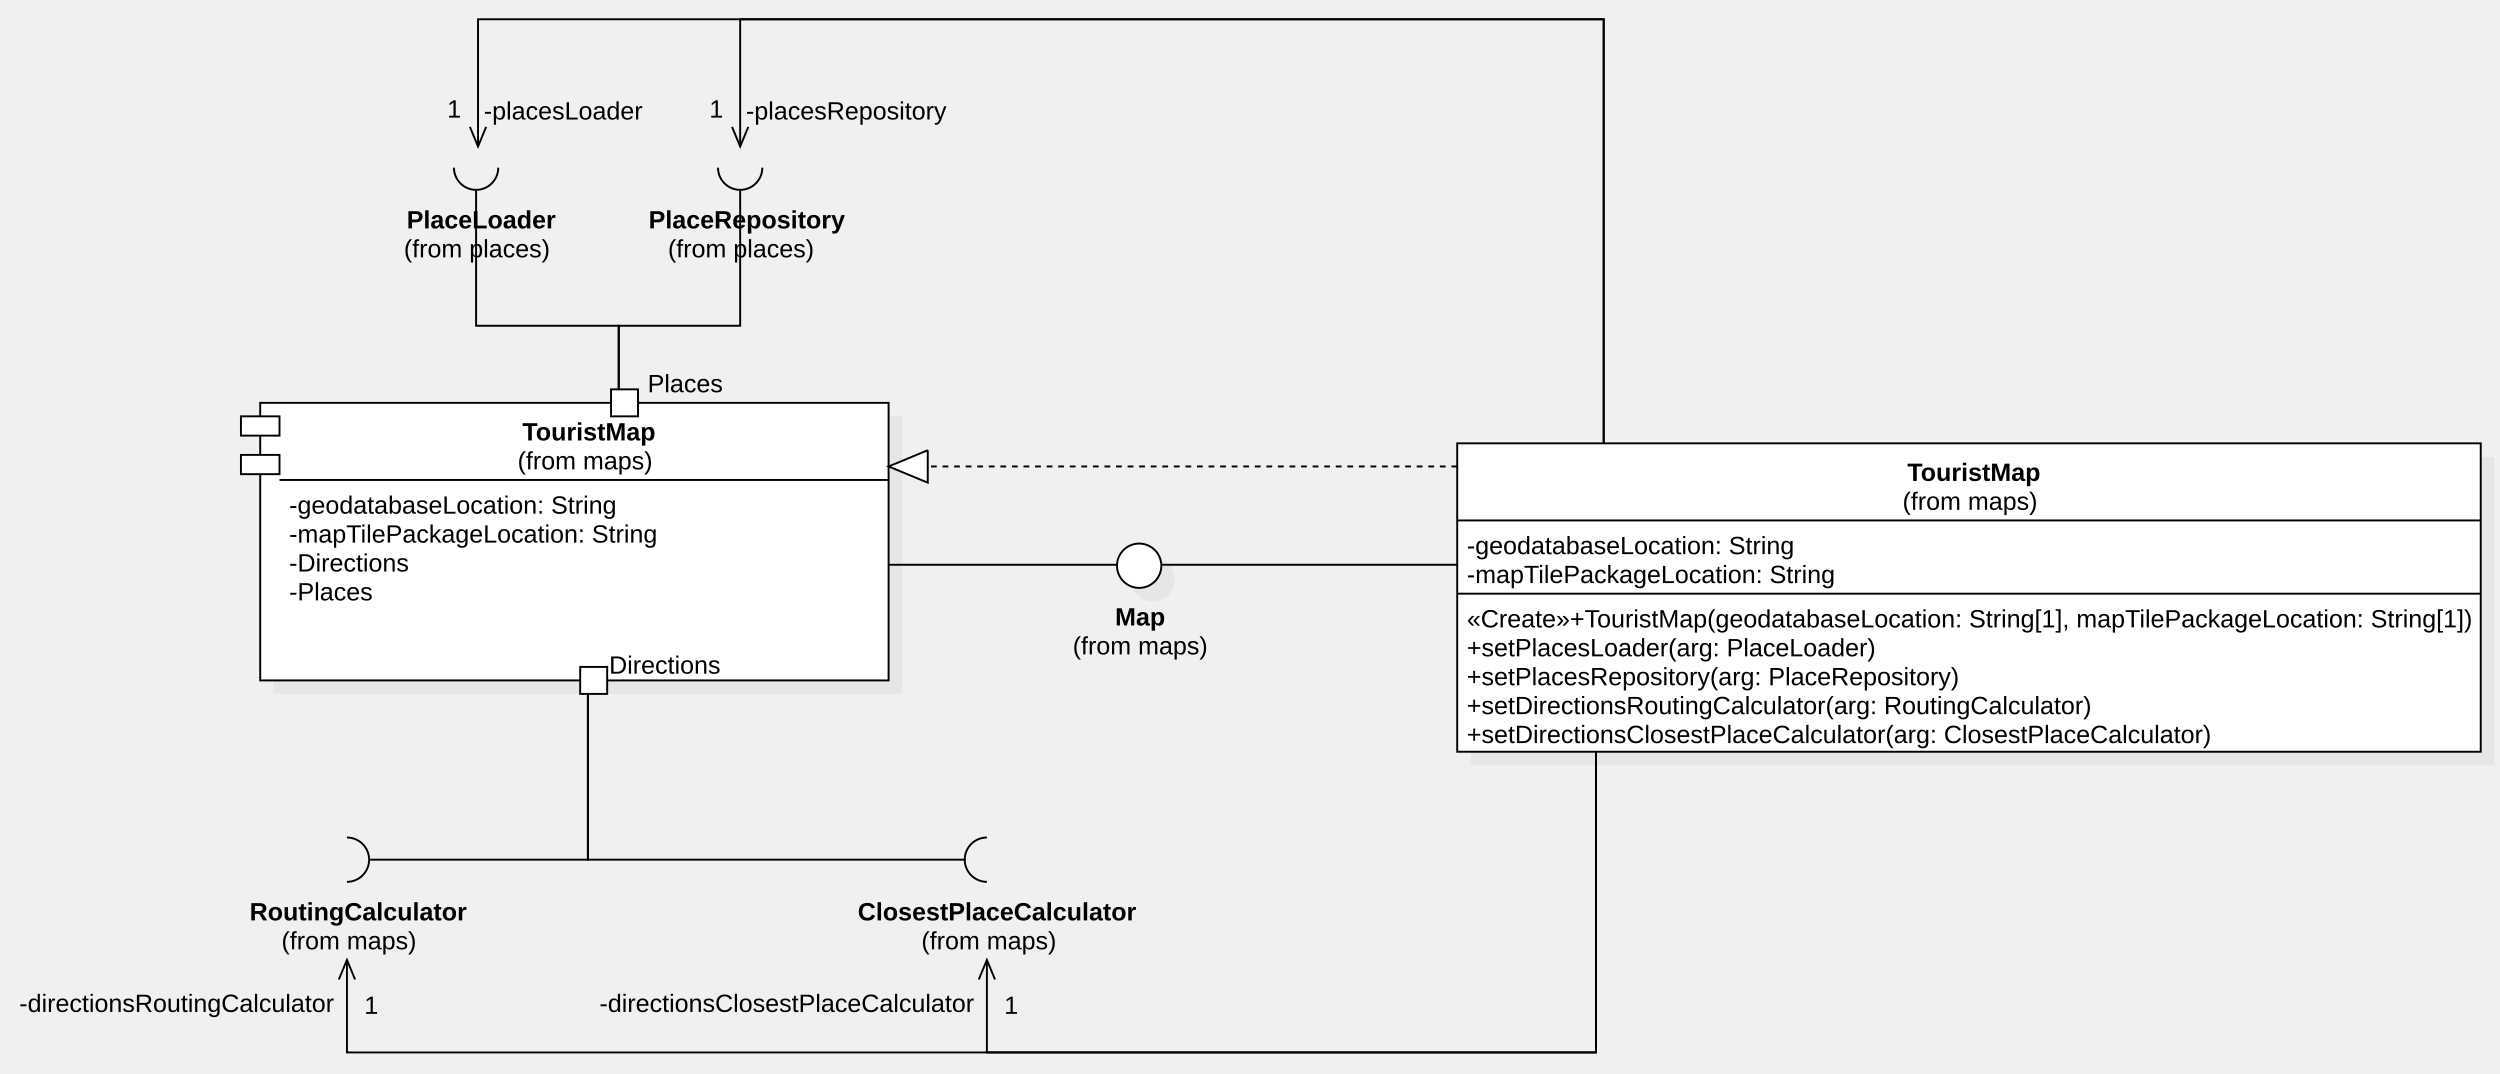
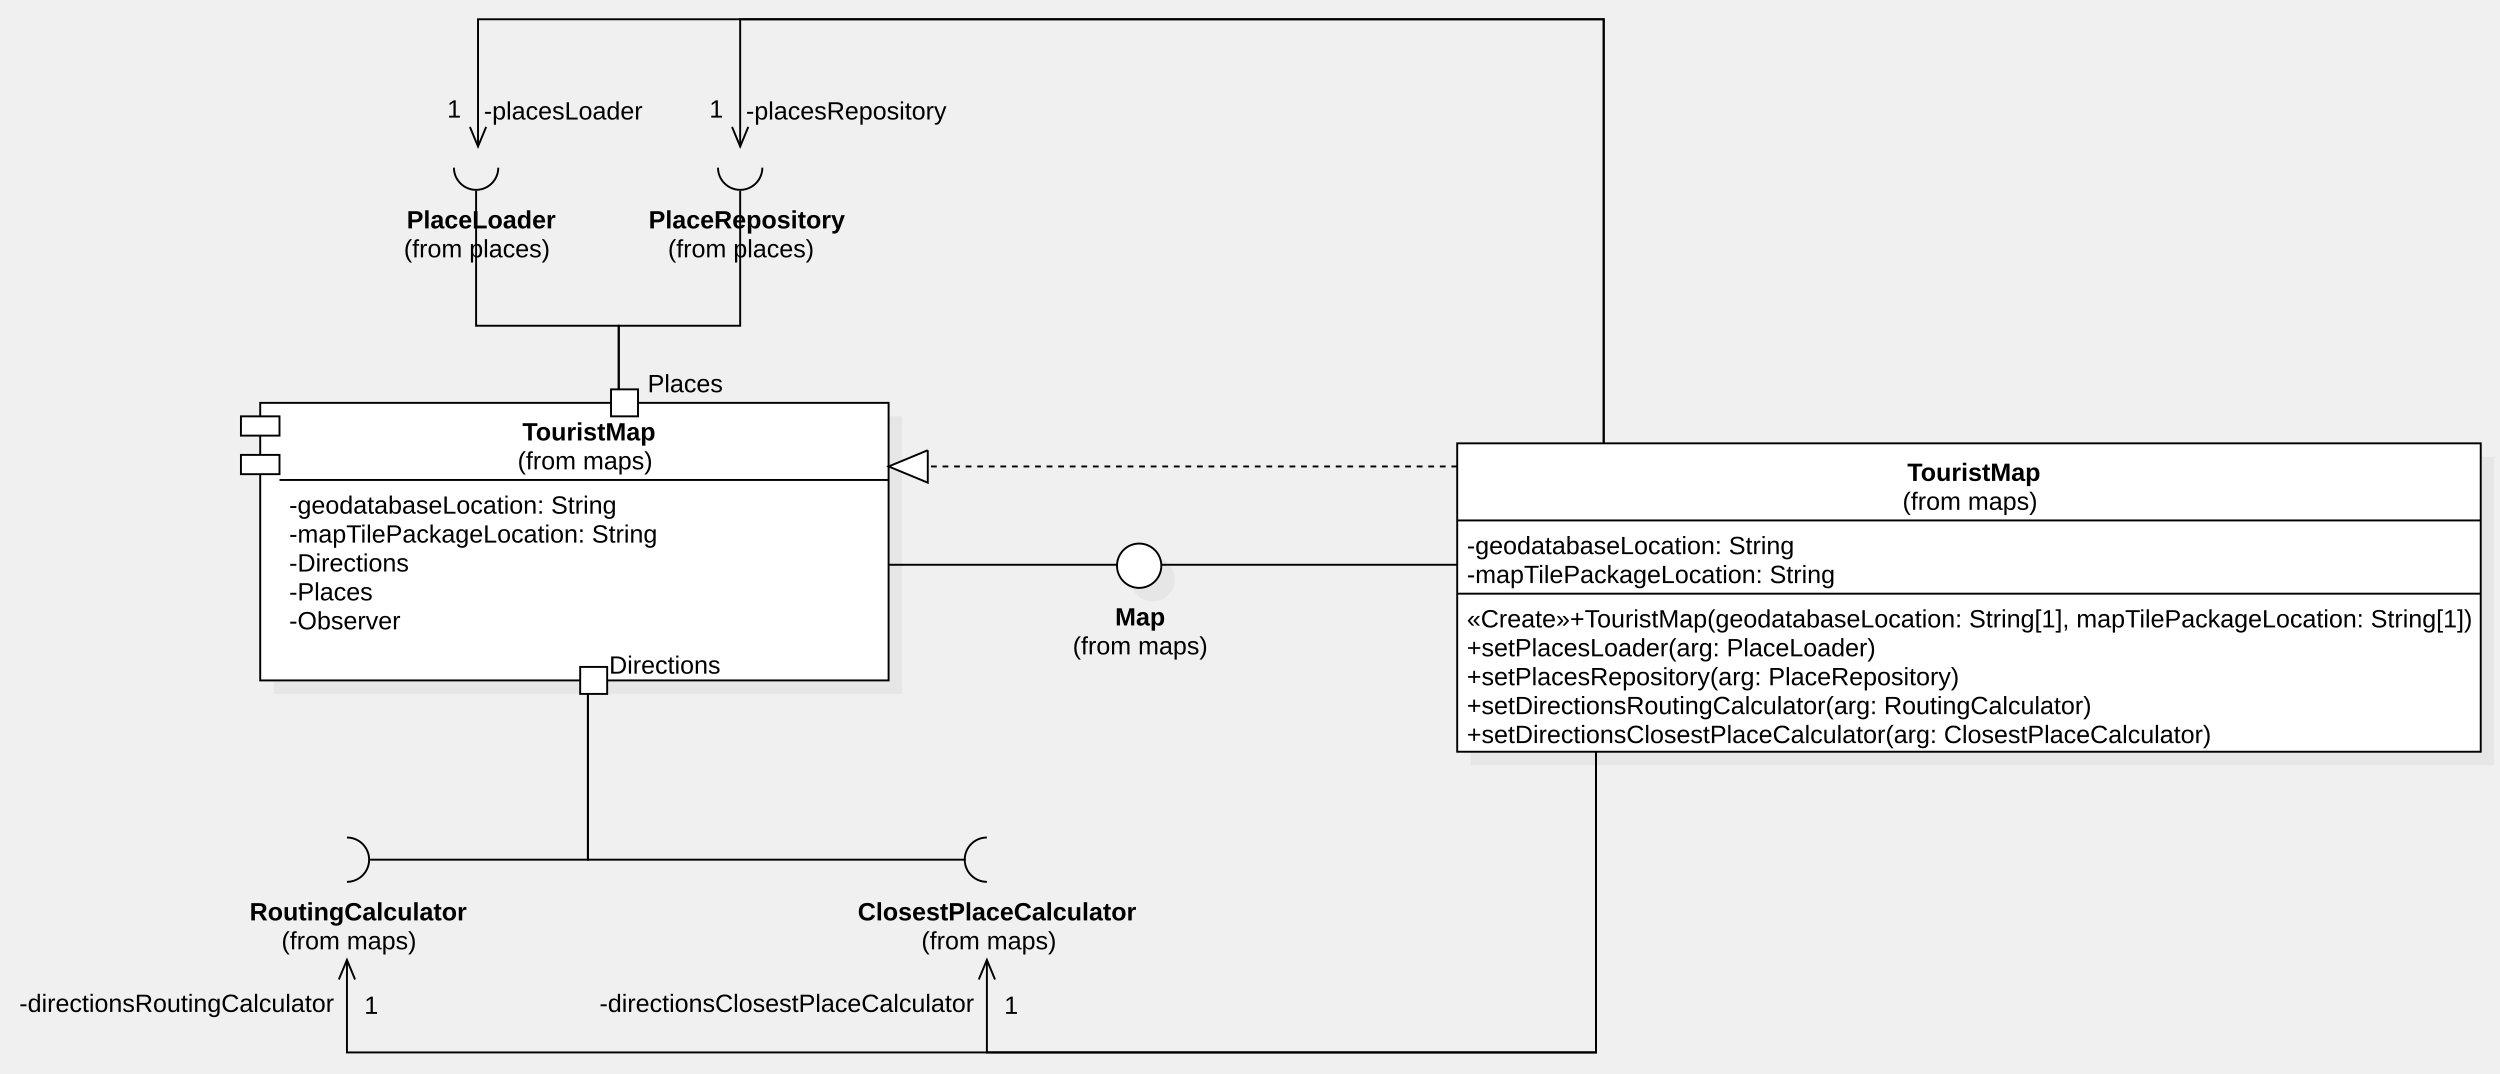
<svg xmlns="http://www.w3.org/2000/svg" version="1.1" width="1297" height="557">
  <defs />
  <g>
    <g transform="translate(-540,-66) scale(1,1)">
      <rect fill="#C0C0C0" stroke="none" x="682" y="282" width="326" height="144" opacity="0.2" />
    </g>
    <g transform="translate(-540,-66) scale(1,1)">
      <rect fill="#ffffff" stroke="none" x="675" y="275" width="326" height="144" />
    </g>
    <g transform="translate(-540,-66) scale(1,1)">
      <path fill="none" stroke="#000000" d="M 675 275 L 1001 275 L 1001 419 L 675 419 L 675 275 Z Z" stroke-miterlimit="10" />
    </g>
    <g transform="translate(-540,-66) scale(1,1)">
      <rect fill="#ffffff" stroke="none" x="665" y="282" width="20" height="10" />
    </g>
    <g transform="translate(-540,-66) scale(1,1)">
      <path fill="none" stroke="#000000" d="M 665 282 L 685 282 L 685 292 L 665 292 L 665 282 Z Z" stroke-miterlimit="10" />
    </g>
    <g transform="translate(-540,-66) scale(1,1)">
      <rect fill="#ffffff" stroke="none" x="665" y="302" width="20" height="10" />
    </g>
    <g transform="translate(-540,-66) scale(1,1)">
      <path fill="none" stroke="#000000" d="M 665 302 L 685 302 L 685 312 L 665 312 L 665 302 Z Z" stroke-miterlimit="10" />
    </g>
    <g transform="translate(-540,-66) scale(1,1)">
      <path fill="none" stroke="#000000" d="M 685 315 L 1001 315" stroke-miterlimit="10" />
    </g>
    <g transform="translate(-540,-66) scale(1,1)">
      <g>
        <path fill="none" stroke="none" />
        <text fill="#000000" stroke="none" font-family="Arial" font-size="13px" font-style="normal" font-weight="bold" text-decoration="none" x="811" y="294.5">TouristMap</text>
      </g>
    </g>
    <g transform="translate(-540,-66) scale(1,1)">
      <g>
        <path fill="none" stroke="none" />
        <text fill="#000000" stroke="none" font-family="Arial" font-size="13px" font-style="normal" font-weight="normal" text-decoration="none" x="808.5" y="309.5">(from maps)</text>
      </g>
    </g>
    <g transform="translate(-540,-66) scale(1,1)">
      <g>
        <path fill="none" stroke="none" />
        <text fill="#000000" stroke="none" font-family="Arial" font-size="13px" font-style="normal" font-weight="normal" text-decoration="none" x="690" y="332.5">-geodatabaseLocation: String</text>
      </g>
    </g>
    <g transform="translate(-540,-66) scale(1,1)">
      <g>
        <path fill="none" stroke="none" />
        <text fill="#000000" stroke="none" font-family="Arial" font-size="13px" font-style="normal" font-weight="normal" text-decoration="none" x="690" y="347.5">-mapTilePackageLocation: String</text>
      </g>
    </g>
    <g transform="translate(-540,-66) scale(1,1)">
      <g>
        <path fill="none" stroke="none" />
        <text fill="#000000" stroke="none" font-family="Arial" font-size="13px" font-style="normal" font-weight="normal" text-decoration="none" x="690" y="362.5">-Directions</text>
      </g>
    </g>
    <g transform="translate(-540,-66) scale(1,1)">
      <g>
        <path fill="none" stroke="none" />
        <text fill="#000000" stroke="none" font-family="Arial" font-size="13px" font-style="normal" font-weight="normal" text-decoration="none" x="690" y="377.5">-Places</text>
      </g>
    </g>
    <g transform="translate(-540,-66) scale(1,1)">
+       <g>
+         <path fill="none" stroke="none" />
+         <text fill="#000000" stroke="none" font-family="Arial" font-size="13px" font-style="normal" font-weight="normal" text-decoration="none" x="690" y="392.5">-Observer</text>
+       </g>
+     </g>
+     <g transform="translate(-540,-66) scale(1,1)">
      <path fill="#C0C0C0" stroke="none" d="M 1126.5 366.5 C 1126.5 360.149 1131.649 355 1138 355 C 1144.351 355 1149.5 360.149 1149.5 366.5 C 1149.5 372.851 1144.351 378 1138 378 C 1131.649 378 1126.5 372.851 1126.5 366.5 Z" opacity="0.2" />
    </g>
    <g transform="translate(-540,-66) scale(1,1)">
      <path fill="#ffffff" stroke="none" d="M 1119.5 359.5 C 1119.5 353.149 1124.649 348 1131 348 C 1137.351 348 1142.5 353.149 1142.5 359.5 C 1142.5 365.851 1137.351 371 1131 371 C 1124.649 371 1119.5 365.851 1119.5 359.5 Z" />
    </g>
    <g transform="translate(-540,-66) scale(1,1)">
      <path fill="none" stroke="#000000" d="M 1119.5 359.5 C 1119.5 353.149 1124.649 348 1131 348 C 1137.351 348 1142.5 353.149 1142.5 359.5 C 1142.5 365.851 1137.351 371 1131 371 C 1124.649 371 1119.5 365.851 1119.5 359.5 Z" stroke-miterlimit="10" />
    </g>
    <g transform="translate(-540,-66) scale(1,1)">
      <g>
        <path fill="none" stroke="none" />
        <text fill="#000000" stroke="none" font-family="Arial" font-size="13px" font-style="normal" font-weight="bold" text-decoration="none" x="1118.5" y="390.5">Map</text>
      </g>
    </g>
    <g transform="translate(-540,-66) scale(1,1)">
      <g>
        <path fill="none" stroke="none" />
        <text fill="#000000" stroke="none" font-family="Arial" font-size="13px" font-style="normal" font-weight="normal" text-decoration="none" x="1096.5" y="405.5">(from maps)</text>
      </g>
    </g>
    <g transform="translate(-540,-66) scale(1,1)">
      <path fill="none" stroke="#000000" d="M 1001 359 L 1119.5 359" stroke-miterlimit="10" />
    </g>
    <g transform="translate(-540,-66) scale(1,1)">
      <path fill="none" stroke="#000000" d="M 720 500.5 A 11.5 11.5 0 0 1 720 523.5" stroke-miterlimit="10" />
    </g>
    <g transform="translate(-540,-66) scale(1,1)">
      <g>
        <path fill="none" stroke="none" />
        <text fill="#000000" stroke="none" font-family="Arial" font-size="13px" font-style="normal" font-weight="bold" text-decoration="none" x="669.5" y="543.5">RoutingCalculator</text>
      </g>
    </g>
    <g transform="translate(-540,-66) scale(1,1)">
      <g>
        <path fill="none" stroke="none" />
        <text fill="#000000" stroke="none" font-family="Arial" font-size="13px" font-style="normal" font-weight="normal" text-decoration="none" x="686" y="558.5">(from maps)</text>
      </g>
    </g>
    <g transform="translate(-540,-66) scale(1,1)">
      <path fill="none" stroke="#000000" d="M 1052 523.5 A 11.5 11.5 0 0 1 1052 500.5" stroke-miterlimit="10" />
    </g>
    <g transform="translate(-540,-66) scale(1,1)">
      <g>
        <path fill="none" stroke="none" />
        <text fill="#000000" stroke="none" font-family="Arial" font-size="13px" font-style="normal" font-weight="bold" text-decoration="none" x="985" y="543.5">ClosestPlaceCalculator</text>
      </g>
    </g>
    <g transform="translate(-540,-66) scale(1,1)">
      <g>
        <path fill="none" stroke="none" />
        <text fill="#000000" stroke="none" font-family="Arial" font-size="13px" font-style="normal" font-weight="normal" text-decoration="none" x="1018" y="558.5">(from maps)</text>
      </g>
    </g>
    <g transform="translate(-540,-66) scale(1,1)">
      <path fill="none" stroke="#000000" d="M 798.5 153 A 11.5 11.5 0 0 1 775.5 153" stroke-miterlimit="10" />
    </g>
    <g transform="translate(-540,-66) scale(1,1)">
      <g>
        <path fill="none" stroke="none" />
        <text fill="#000000" stroke="none" font-family="Arial" font-size="13px" font-style="normal" font-weight="bold" text-decoration="none" x="751" y="184.5">PlaceLoader</text>
      </g>
    </g>
    <g transform="translate(-540,-66) scale(1,1)">
      <g>
        <path fill="none" stroke="none" />
        <text fill="#000000" stroke="none" font-family="Arial" font-size="13px" font-style="normal" font-weight="normal" text-decoration="none" x="749.5" y="199.5">(from places)</text>
      </g>
    </g>
    <g transform="translate(-540,-66) scale(1,1)">
      <rect fill="#ffffff" stroke="none" x="841" y="412" width="14" height="14" />
    </g>
    <g transform="translate(-540,-66) scale(1,1)">
      <path fill="none" stroke="#000000" d="M 841 412 L 855 412 L 855 426 L 841 426 L 841 412 Z Z" stroke-miterlimit="10" />
    </g>
    <g transform="translate(-540,-66) scale(1,1)">
      <g>
        <path fill="none" stroke="none" />
        <text fill="#000000" stroke="none" font-family="Arial" font-size="13px" font-style="normal" font-weight="normal" text-decoration="none" x="856" y="415.5">Directions</text>
      </g>
    </g>
    <g transform="translate(-540,-66) scale(1,1)">
      <path fill="none" stroke="#000000" d="M 845 426 L 845 512 L 732 512" stroke-miterlimit="10" />
    </g>
    <g transform="translate(-540,-66) scale(1,1)">
      <path fill="none" stroke="#000000" d="M 845 426 L 845 512 L 1041 512" stroke-miterlimit="10" />
    </g>
    <g transform="translate(-540,-66) scale(1,1)">
      <rect fill="#ffffff" stroke="none" x="857" y="268" width="14" height="14" />
    </g>
    <g transform="translate(-540,-66) scale(1,1)">
      <path fill="none" stroke="#000000" d="M 857 268 L 871 268 L 871 282 L 857 282 L 857 268 Z Z" stroke-miterlimit="10" />
    </g>
    <g transform="translate(-540,-66) scale(1,1)">
      <g>
        <path fill="none" stroke="none" />
        <text fill="#000000" stroke="none" font-family="Arial" font-size="13px" font-style="normal" font-weight="normal" text-decoration="none" x="876" y="269.5">Places</text>
      </g>
    </g>
    <g transform="translate(-540,-66) scale(1,1)">
      <path fill="none" stroke="#000000" d="M 861 268 L 861 235 L 787 235 L 787 165" stroke-miterlimit="10" />
    </g>
    <g transform="translate(-540,-66) scale(1,1)">
      <path fill="none" stroke="#000000" d="M 935.5 153 A 11.5 11.5 0 0 1 912.5 153" stroke-miterlimit="10" />
    </g>
    <g transform="translate(-540,-66) scale(1,1)">
      <g>
        <path fill="none" stroke="none" />
        <text fill="#000000" stroke="none" font-family="Arial" font-size="13px" font-style="normal" font-weight="bold" text-decoration="none" x="876.5" y="184.5">PlaceRepository</text>
      </g>
    </g>
    <g transform="translate(-540,-66) scale(1,1)">
      <g>
        <path fill="none" stroke="none" />
        <text fill="#000000" stroke="none" font-family="Arial" font-size="13px" font-style="normal" font-weight="normal" text-decoration="none" x="886.5" y="199.5">(from places)</text>
      </g>
    </g>
    <g transform="translate(-540,-66) scale(1,1)">
      <path fill="none" stroke="#000000" d="M 861 268 L 861 235 L 924 235 L 924 165" stroke-miterlimit="10" />
    </g>
    <g transform="translate(-540,-66) scale(1,1)">
      <rect fill="#C0C0C0" stroke="none" x="1303" y="303" width="531" height="160" opacity="0.2" />
    </g>
    <g transform="translate(-540,-66) scale(1,1)">
      <rect fill="#ffffff" stroke="none" x="1296" y="296" width="531" height="160" />
    </g>
    <g transform="translate(-540,-66) scale(1,1)">
      <path fill="none" stroke="#000000" d="M 1296 296 L 1827 296 L 1827 456 L 1296 456 L 1296 296 Z Z" stroke-miterlimit="10" />
    </g>
    <g transform="translate(-540,-66) scale(1,1)">
      <path fill="none" stroke="#000000" d="M 1296 336 L 1827 336" stroke-miterlimit="10" />
    </g>
    <g transform="translate(-540,-66) scale(1,1)">
      <path fill="none" stroke="#000000" d="M 1296 374 L 1827 374" stroke-miterlimit="10" />
    </g>
    <g transform="translate(-540,-66) scale(1,1)">
      <g>
        <path fill="none" stroke="none" />
        <text fill="#000000" stroke="none" font-family="Arial" font-size="13px" font-style="normal" font-weight="bold" text-decoration="none" x="1529.5" y="315.5">TouristMap</text>
      </g>
    </g>
    <g transform="translate(-540,-66) scale(1,1)">
      <g>
        <path fill="none" stroke="none" />
        <text fill="#000000" stroke="none" font-family="Arial" font-size="13px" font-style="normal" font-weight="normal" text-decoration="none" x="1527" y="330.5">(from maps)</text>
      </g>
    </g>
    <g transform="translate(-540,-66) scale(1,1)">
      <g>
        <path fill="none" stroke="none" />
        <text fill="#000000" stroke="none" font-family="Arial" font-size="13px" font-style="normal" font-weight="normal" text-decoration="none" x="1301" y="353.5">-geodatabaseLocation: String</text>
      </g>
    </g>
    <g transform="translate(-540,-66) scale(1,1)">
      <g>
        <path fill="none" stroke="none" />
        <text fill="#000000" stroke="none" font-family="Arial" font-size="13px" font-style="normal" font-weight="normal" text-decoration="none" x="1301" y="368.5">-mapTilePackageLocation: String</text>
      </g>
    </g>
    <g transform="translate(-540,-66) scale(1,1)">
      <g>
        <path fill="none" stroke="none" />
        <text fill="#000000" stroke="none" font-family="Arial" font-size="13px" font-style="normal" font-weight="normal" text-decoration="none" x="1301" y="391.5">«Create»+TouristMap(geodatabaseLocation: String[1], mapTilePackageLocation: String[1])</text>
      </g>
    </g>
    <g transform="translate(-540,-66) scale(1,1)">
      <g>
        <path fill="none" stroke="none" />
        <text fill="#000000" stroke="none" font-family="Arial" font-size="13px" font-style="normal" font-weight="normal" text-decoration="none" x="1301" y="406.5">+setPlacesLoader(arg: PlaceLoader)</text>
      </g>
    </g>
    <g transform="translate(-540,-66) scale(1,1)">
      <g>
        <path fill="none" stroke="none" />
        <text fill="#000000" stroke="none" font-family="Arial" font-size="13px" font-style="normal" font-weight="normal" text-decoration="none" x="1301" y="421.5">+setPlacesRepository(arg: PlaceRepository)</text>
      </g>
    </g>
    <g transform="translate(-540,-66) scale(1,1)">
      <g>
        <path fill="none" stroke="none" />
        <text fill="#000000" stroke="none" font-family="Arial" font-size="13px" font-style="normal" font-weight="normal" text-decoration="none" x="1301" y="436.5">+setDirectionsRoutingCalculator(arg: RoutingCalculator)</text>
      </g>
    </g>
    <g transform="translate(-540,-66) scale(1,1)">
      <g>
        <path fill="none" stroke="none" />
        <text fill="#000000" stroke="none" font-family="Arial" font-size="13px" font-style="normal" font-weight="normal" text-decoration="none" x="1301" y="451.5">+setDirectionsClosestPlaceCalculator(arg: ClosestPlaceCalculator)</text>
      </g>
    </g>
    <g transform="translate(-540,-66) scale(1,1)">
      <path fill="none" stroke="#000000" d="M 1296 308 L 1001 308" stroke-miterlimit="10" stroke-dasharray="3" />
    </g>
    <g transform="translate(-540,-66) scale(1,1)">
      <path fill="#FFFFFF" stroke="none" d="M 1021.325 299.581 L 1001 308 L 1021.325 316.419" />
    </g>
    <g transform="translate(-540,-66) scale(1,1)">
      <path fill="none" stroke="#000000" d="M 1021.325 299.581 L 1001 308 L 1021.325 316.419 L 1021.325 299.581" stroke-miterlimit="10" />
    </g>
    <g transform="translate(-540,-66) scale(1,1)">
      <path fill="none" stroke="#000000" d="M 1296 359 L 1142.5 359" stroke-miterlimit="10" />
    </g>
    <g transform="translate(-540,-66) scale(1,1)">
      <path fill="none" stroke="#000000" d="M 1368 456 L 1368 612 L 1052 612 L 1052 564" stroke-miterlimit="10" />
    </g>
    <g transform="translate(-540,-66) scale(1,1)">
      <path fill="none" stroke="#000000" d="M 1056.21 574.163 L 1052 564 L 1047.79 574.163" stroke-miterlimit="10" />
    </g>
    <g transform="translate(-540,-66) scale(1,1)">
      <g>
        <path fill="none" stroke="none" />
        <text fill="#000000" stroke="none" font-family="Arial" font-size="13px" font-style="normal" font-weight="normal" text-decoration="none" x="851" y="591">-directionsClosestPlaceCalculator</text>
      </g>
    </g>
    <g transform="translate(-540,-66) scale(1,1)">
      <g>
        <path fill="none" stroke="none" />
        <text fill="#000000" stroke="none" font-family="Arial" font-size="13px" font-style="normal" font-weight="normal" text-decoration="none" x="1061" y="592">1</text>
      </g>
    </g>
    <g transform="translate(-540,-66) scale(1,1)">
      <path fill="none" stroke="#000000" d="M 1368 456 L 1368 612 L 720 612 L 720 564" stroke-miterlimit="10" />
    </g>
    <g transform="translate(-540,-66) scale(1,1)">
      <path fill="none" stroke="#000000" d="M 724.21 574.163 L 720 564 L 715.79 574.163" stroke-miterlimit="10" />
    </g>
    <g transform="translate(-540,-66) scale(1,1)">
      <g>
        <path fill="none" stroke="none" />
        <text fill="#000000" stroke="none" font-family="Arial" font-size="13px" font-style="normal" font-weight="normal" text-decoration="none" x="550" y="591">-directionsRoutingCalculator</text>
      </g>
    </g>
    <g transform="translate(-540,-66) scale(1,1)">
      <g>
        <path fill="none" stroke="none" />
        <text fill="#000000" stroke="none" font-family="Arial" font-size="13px" font-style="normal" font-weight="normal" text-decoration="none" x="729" y="592">1</text>
      </g>
    </g>
    <g transform="translate(-540,-66) scale(1,1)">
      <path fill="none" stroke="#000000" d="M 1372 296 L 1372 76 L 924 76 L 924 142" stroke-miterlimit="10" />
    </g>
    <g transform="translate(-540,-66) scale(1,1)">
      <path fill="none" stroke="#000000" d="M 919.79 131.837 L 924 142 L 928.21 131.837" stroke-miterlimit="10" />
    </g>
    <g transform="translate(-540,-66) scale(1,1)">
      <g>
        <path fill="none" stroke="none" />
        <text fill="#000000" stroke="none" font-family="Arial" font-size="13px" font-style="normal" font-weight="normal" text-decoration="none" x="927" y="128">-placesRepository</text>
      </g>
    </g>
    <g transform="translate(-540,-66) scale(1,1)">
      <g>
        <path fill="none" stroke="none" />
        <text fill="#000000" stroke="none" font-family="Arial" font-size="13px" font-style="normal" font-weight="normal" text-decoration="none" x="908" y="127">1</text>
      </g>
    </g>
    <g transform="translate(-540,-66) scale(1,1)">
      <path fill="none" stroke="#000000" d="M 1372 296 L 1372 76 L 788 76 L 788 142" stroke-miterlimit="10" />
    </g>
    <g transform="translate(-540,-66) scale(1,1)">
      <path fill="none" stroke="#000000" d="M 783.79 131.837 L 788 142 L 792.21 131.837" stroke-miterlimit="10" />
    </g>
    <g transform="translate(-540,-66) scale(1,1)">
      <g>
        <path fill="none" stroke="none" />
        <text fill="#000000" stroke="none" font-family="Arial" font-size="13px" font-style="normal" font-weight="normal" text-decoration="none" x="791" y="128">-placesLoader</text>
      </g>
    </g>
    <g transform="translate(-540,-66) scale(1,1)">
      <g>
        <path fill="none" stroke="none" />
        <text fill="#000000" stroke="none" font-family="Arial" font-size="13px" font-style="normal" font-weight="normal" text-decoration="none" x="772" y="127">1</text>
      </g>
    </g>
  </g>
</svg>
